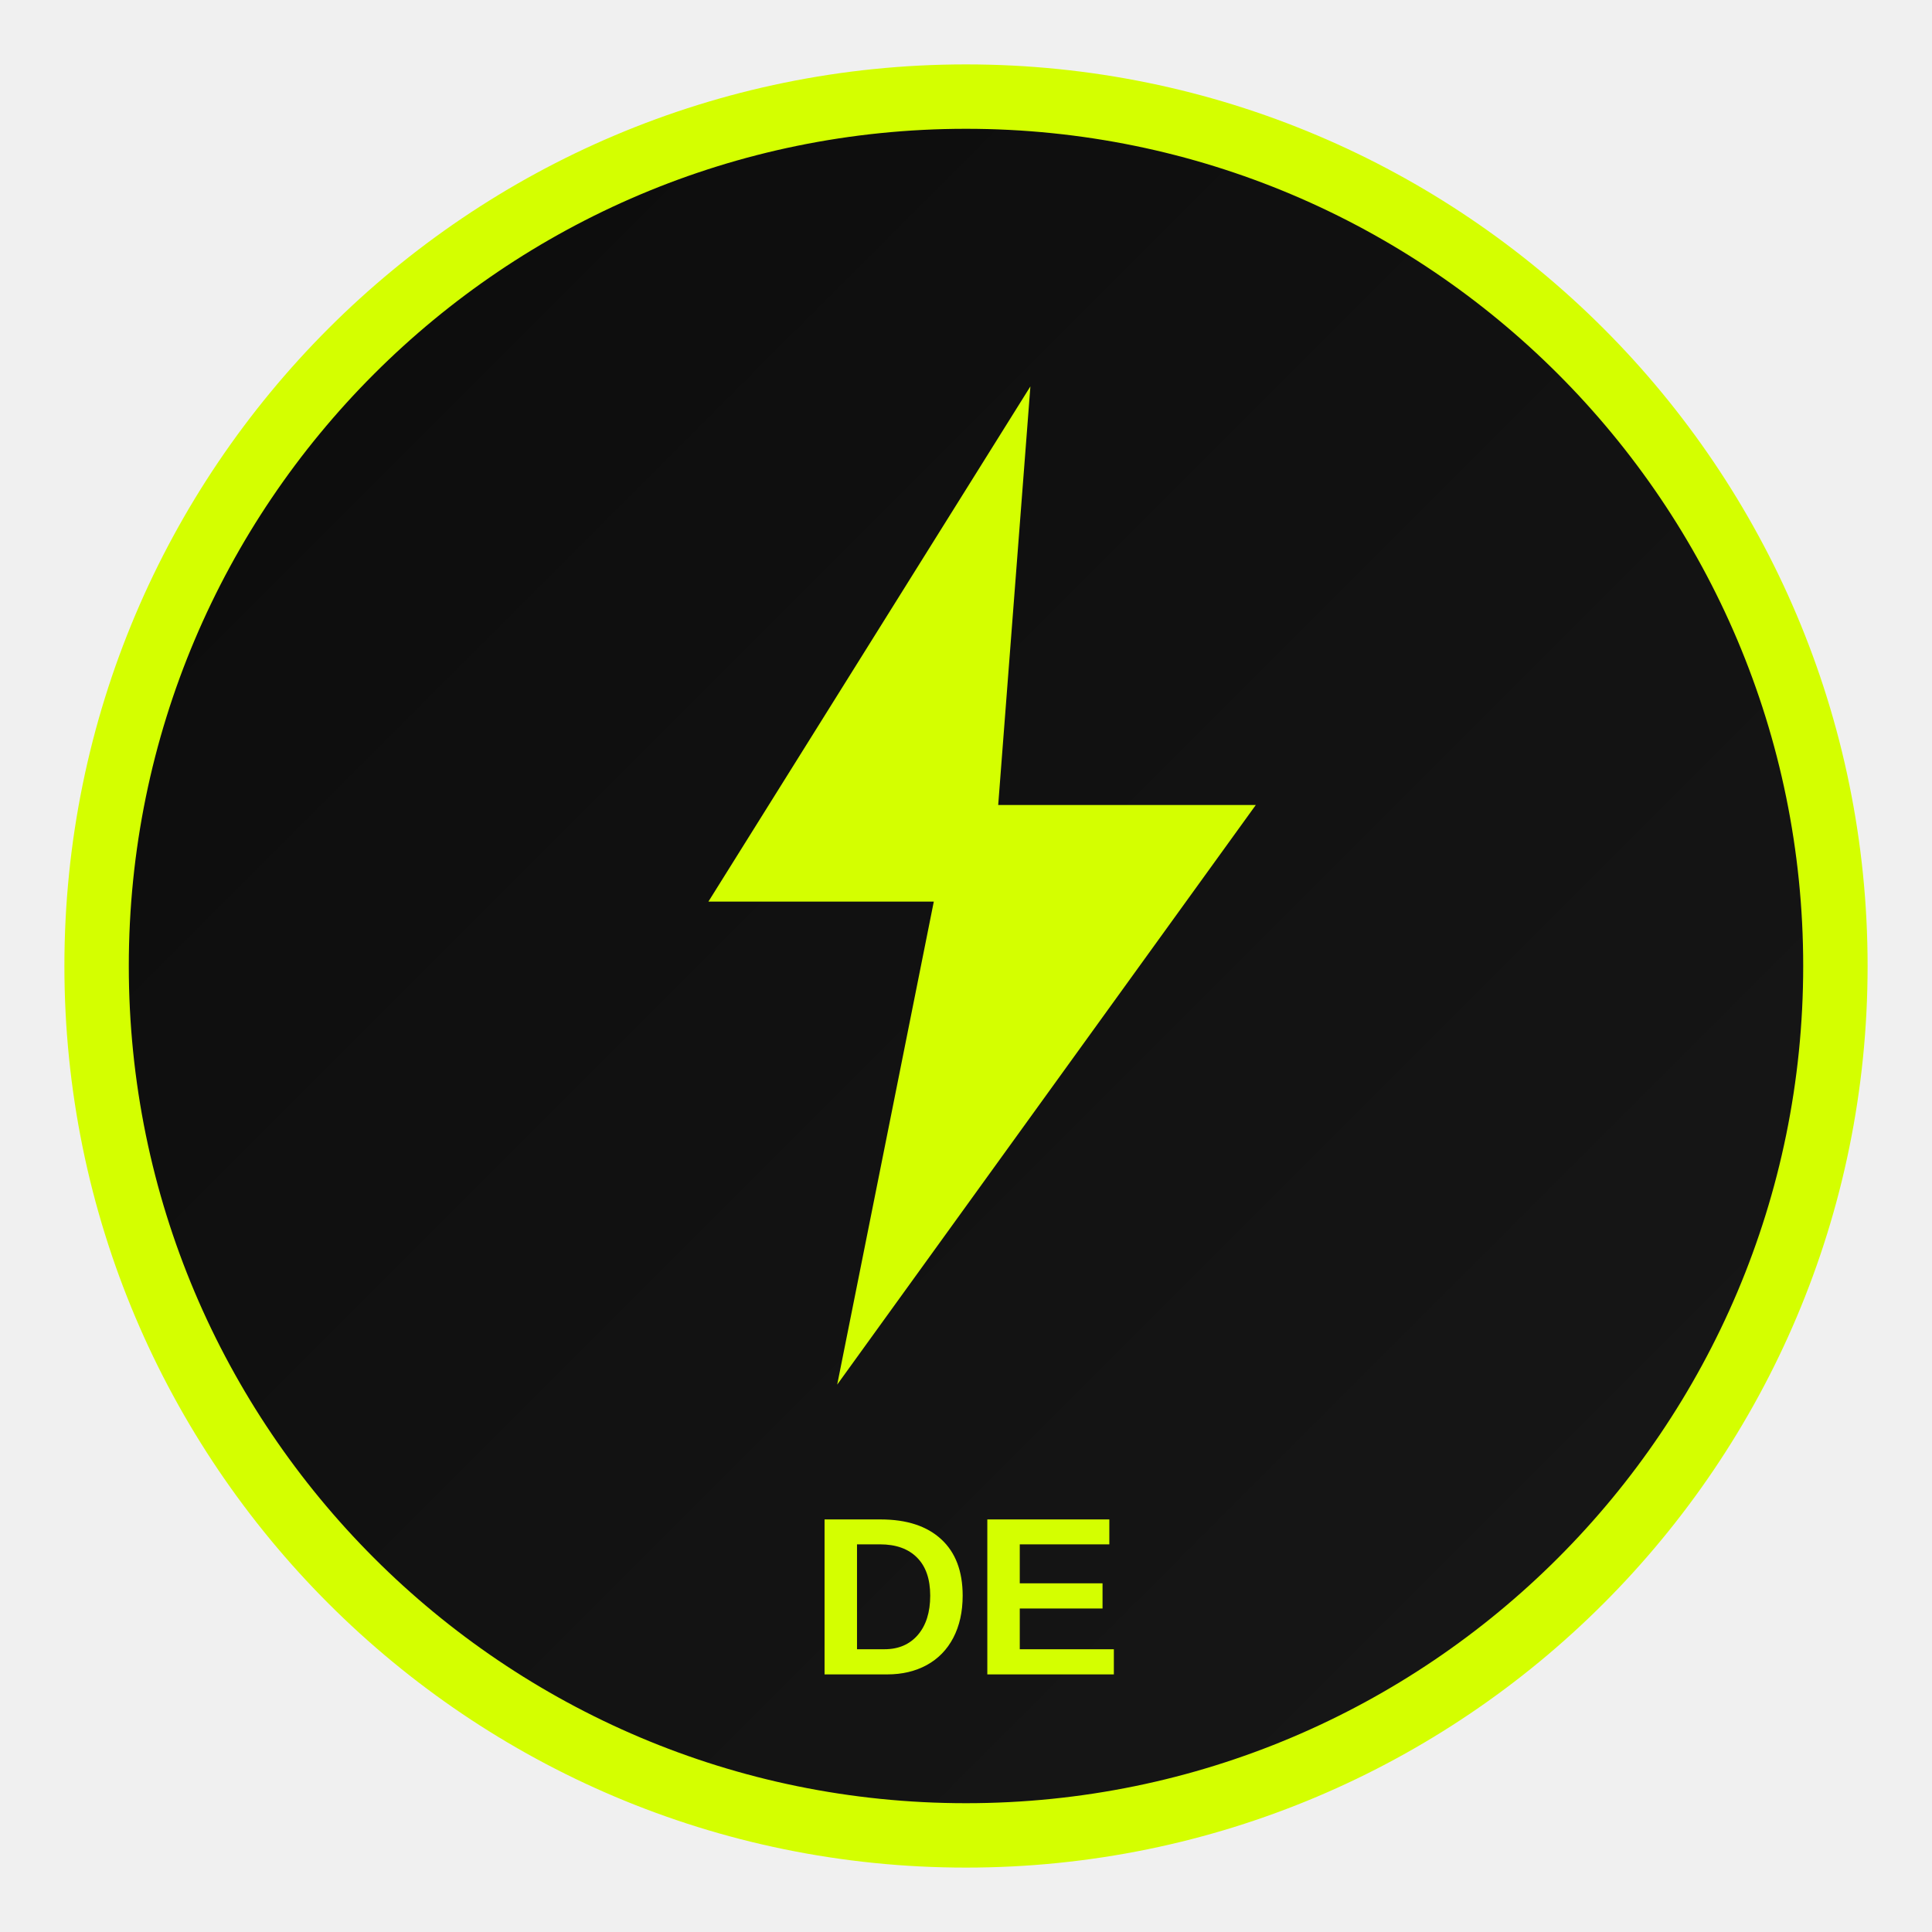
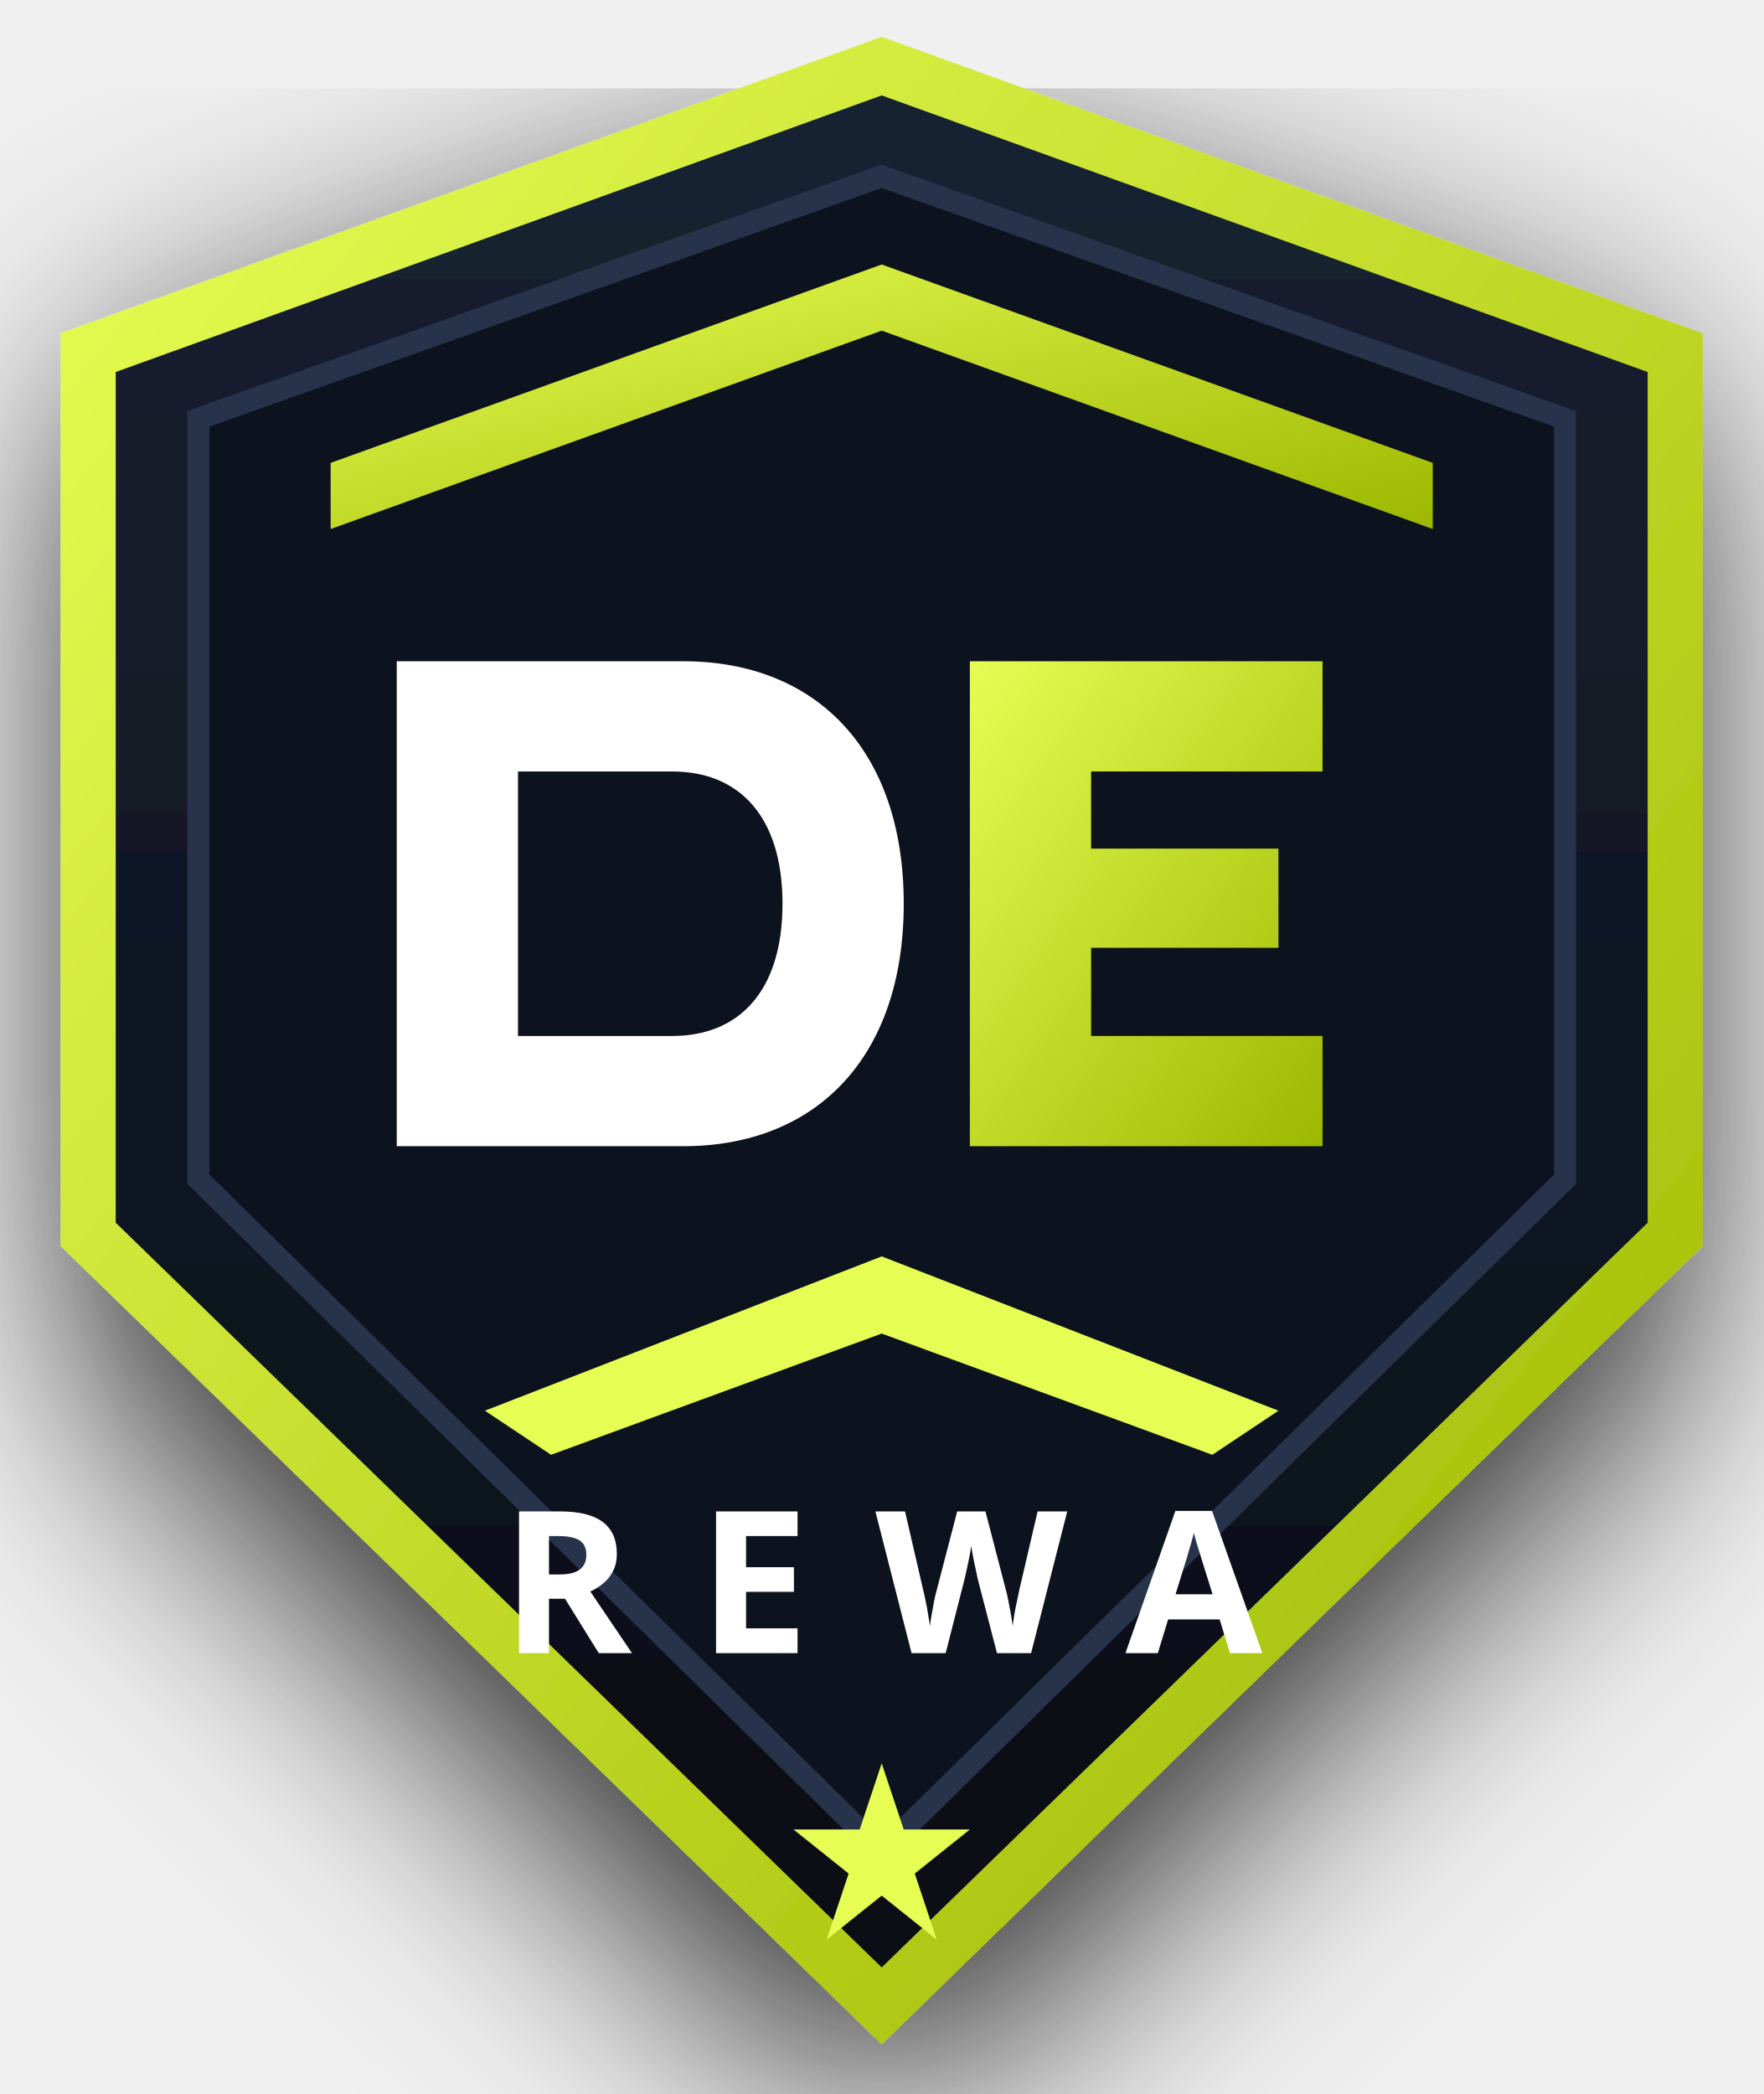
- <svg xmlns="http://www.w3.org/2000/svg" viewBox="0 0 120 120" width="100%" height="100%">
+ <svg xmlns="http://www.w3.org/2000/svg" viewBox="0 0 160 190" width="160" height="190" fill="none">
  <defs>
-     <linearGradient id="deGrad" x1="0%" y1="0%" x2="100%" y2="100%">
-       <stop offset="0%" stop-color="#0b0b0b" />
-       <stop offset="100%" stop-color="#181818" />
+     <linearGradient id="goldRamp" x1="0%" y1="0%" x2="100%" y2="100%">
+       <stop offset="0%" stop-color="#E6FD53" />
+       <stop offset="100%" stop-color="#9DB800" />
    </linearGradient>
+     <linearGradient id="darkMetal" x1="0%" y1="0%" x2="0%" y2="100%">
+       <stop offset="0%" stop-color="#182232" />
+       <stop offset="100%" stop-color="#080C14" />
+     </linearGradient>
+     <filter id="crestDrop" x="-20%" y="-20%" width="140%" height="140%">
+       <feDropShadow dx="0" dy="8" stdDeviation="12" flood-color="#000000" flood-opacity="0.85" />
+     </filter>
  </defs>
-   <circle cx="60" cy="60" r="54" fill="url(#deGrad)" stroke="#d4ff00" stroke-width="4" />
-   <polygon points="64,24 44,56 58,56 52,86 78,50 62,50" fill="#d4ff00" />
-   <text x="60" y="104" font-family="Arial, sans-serif" font-weight="900" font-size="14" fill="#d4ff00" text-anchor="middle">DE</text>
+   <polygon points="80,6 152,32 152,112 80,182 8,112 8,32" fill="url(#darkMetal)" stroke="url(#goldRamp)" stroke-width="5" stroke-linejoin="miter" filter="url(#crestDrop)" />
+   <polygon points="80,16 142,38 142,107 80,168 18,107 18,38" fill="#0D131E" stroke="#26334A" stroke-width="2" />
+   <polygon points="80,24 130,42 130,48 80,30 30,48 30,42" fill="url(#goldRamp)" />
+   <path d="M36 60 H62 C74 60 82 68 82 82 C82 96 74 104 62 104 H36 V60 Z M47 70 V94 H61 C67 94 71 90 71 82 C71 74 67 70 61 70 H47 Z" fill="#FFFFFF" />
+   <path d="M88 60 H120 V70 H99 V77 H116 V86 H99 V94 H120 V104 H88 V60 Z" fill="url(#goldRamp)" />
+   <polygon points="80,114 116,128 110,132 80,121 50,132 44,128" fill="#E6FD53" />
+   <text x="80" y="150" fill="#FFFFFF" font-family="'Bebas Neue', sans-serif" font-size="18" font-weight="900" text-anchor="middle" letter-spacing="6">REWA</text>
+   <polygon points="80,160 82,166 88,166 83,170 85,176 80,172 75,176 77,170 72,166 78,166" fill="#E6FD53" />
</svg>
